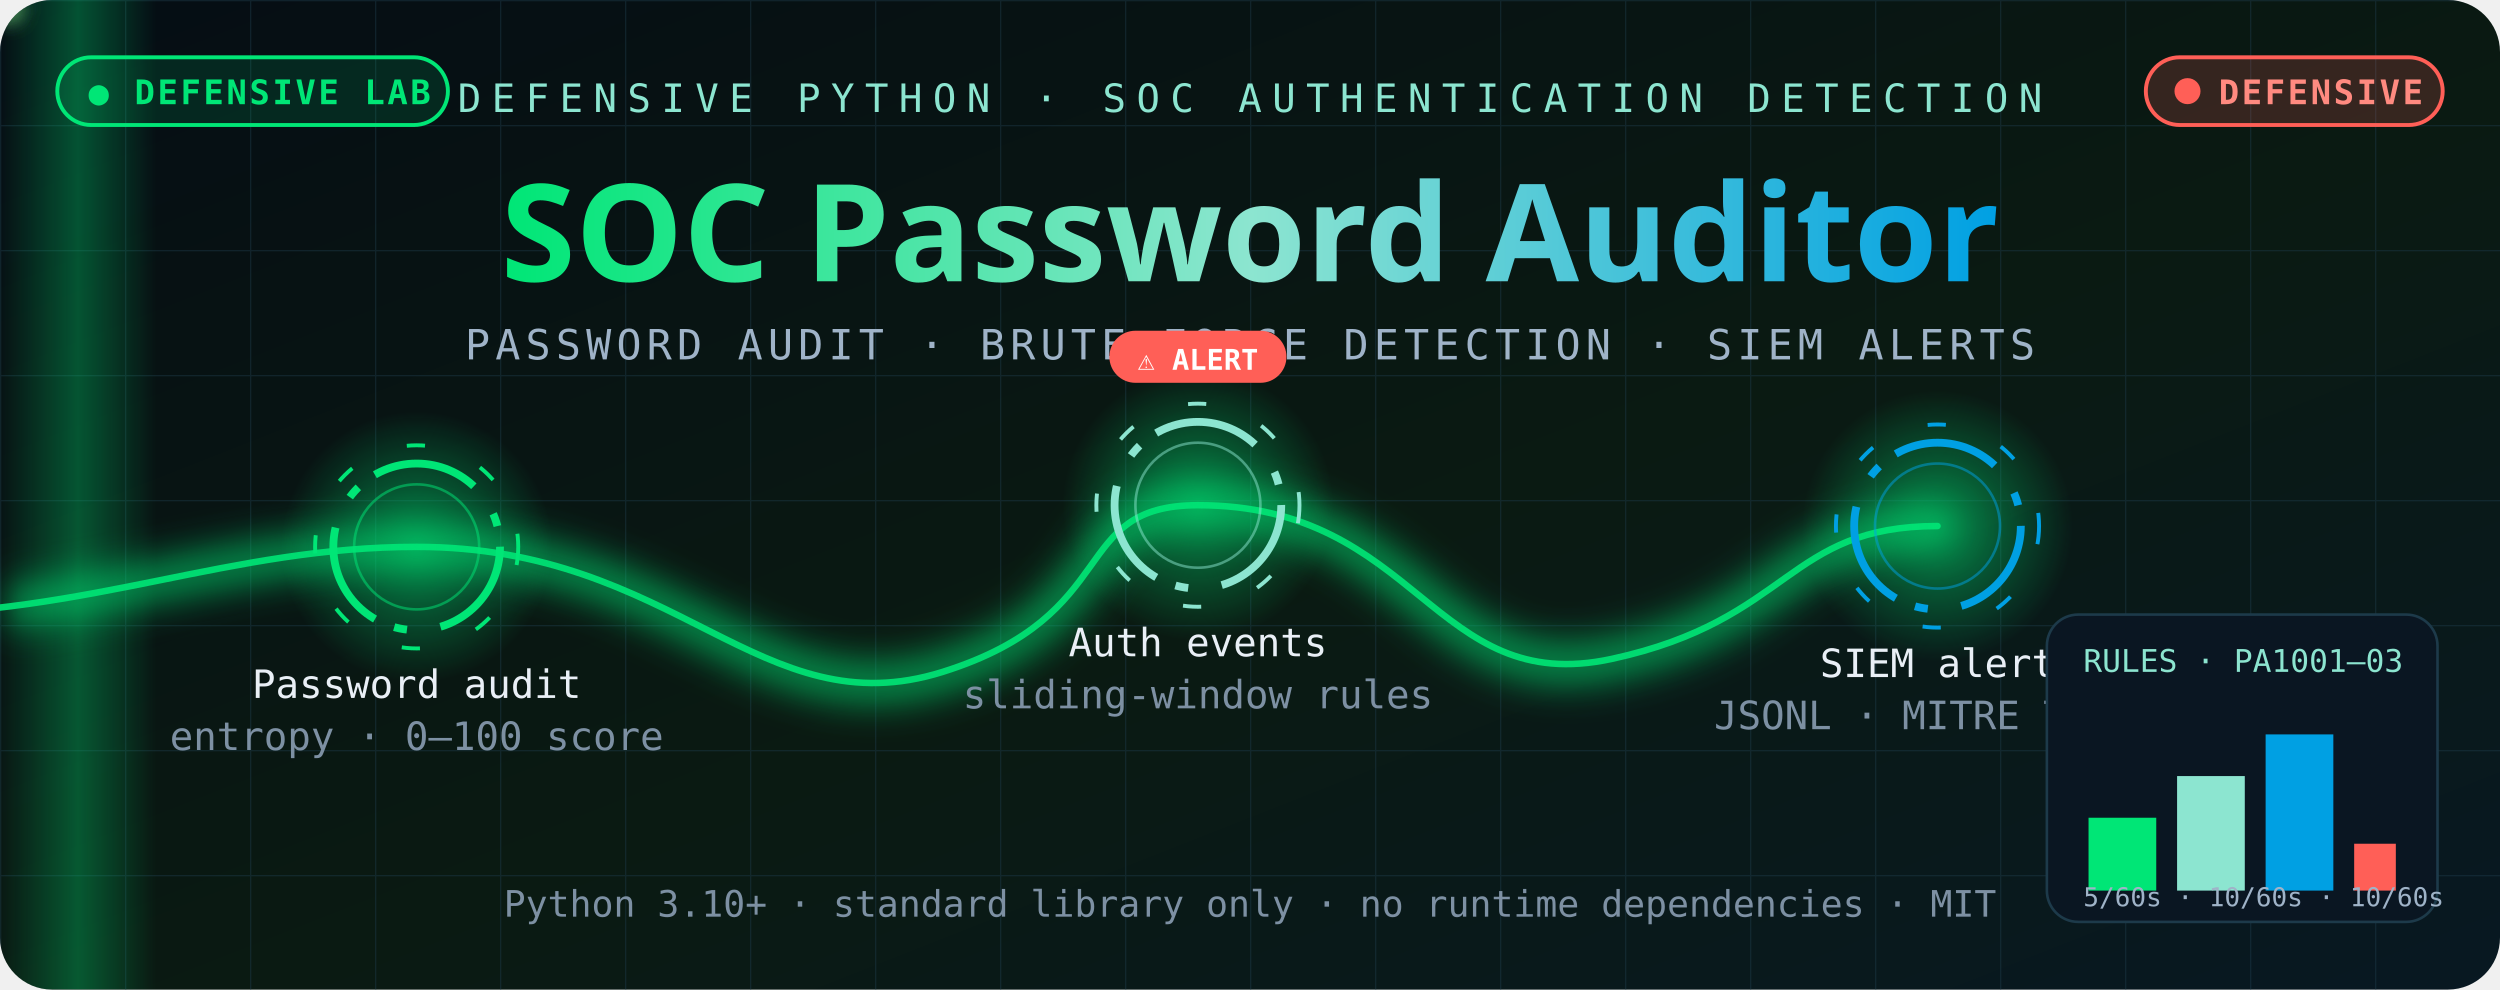
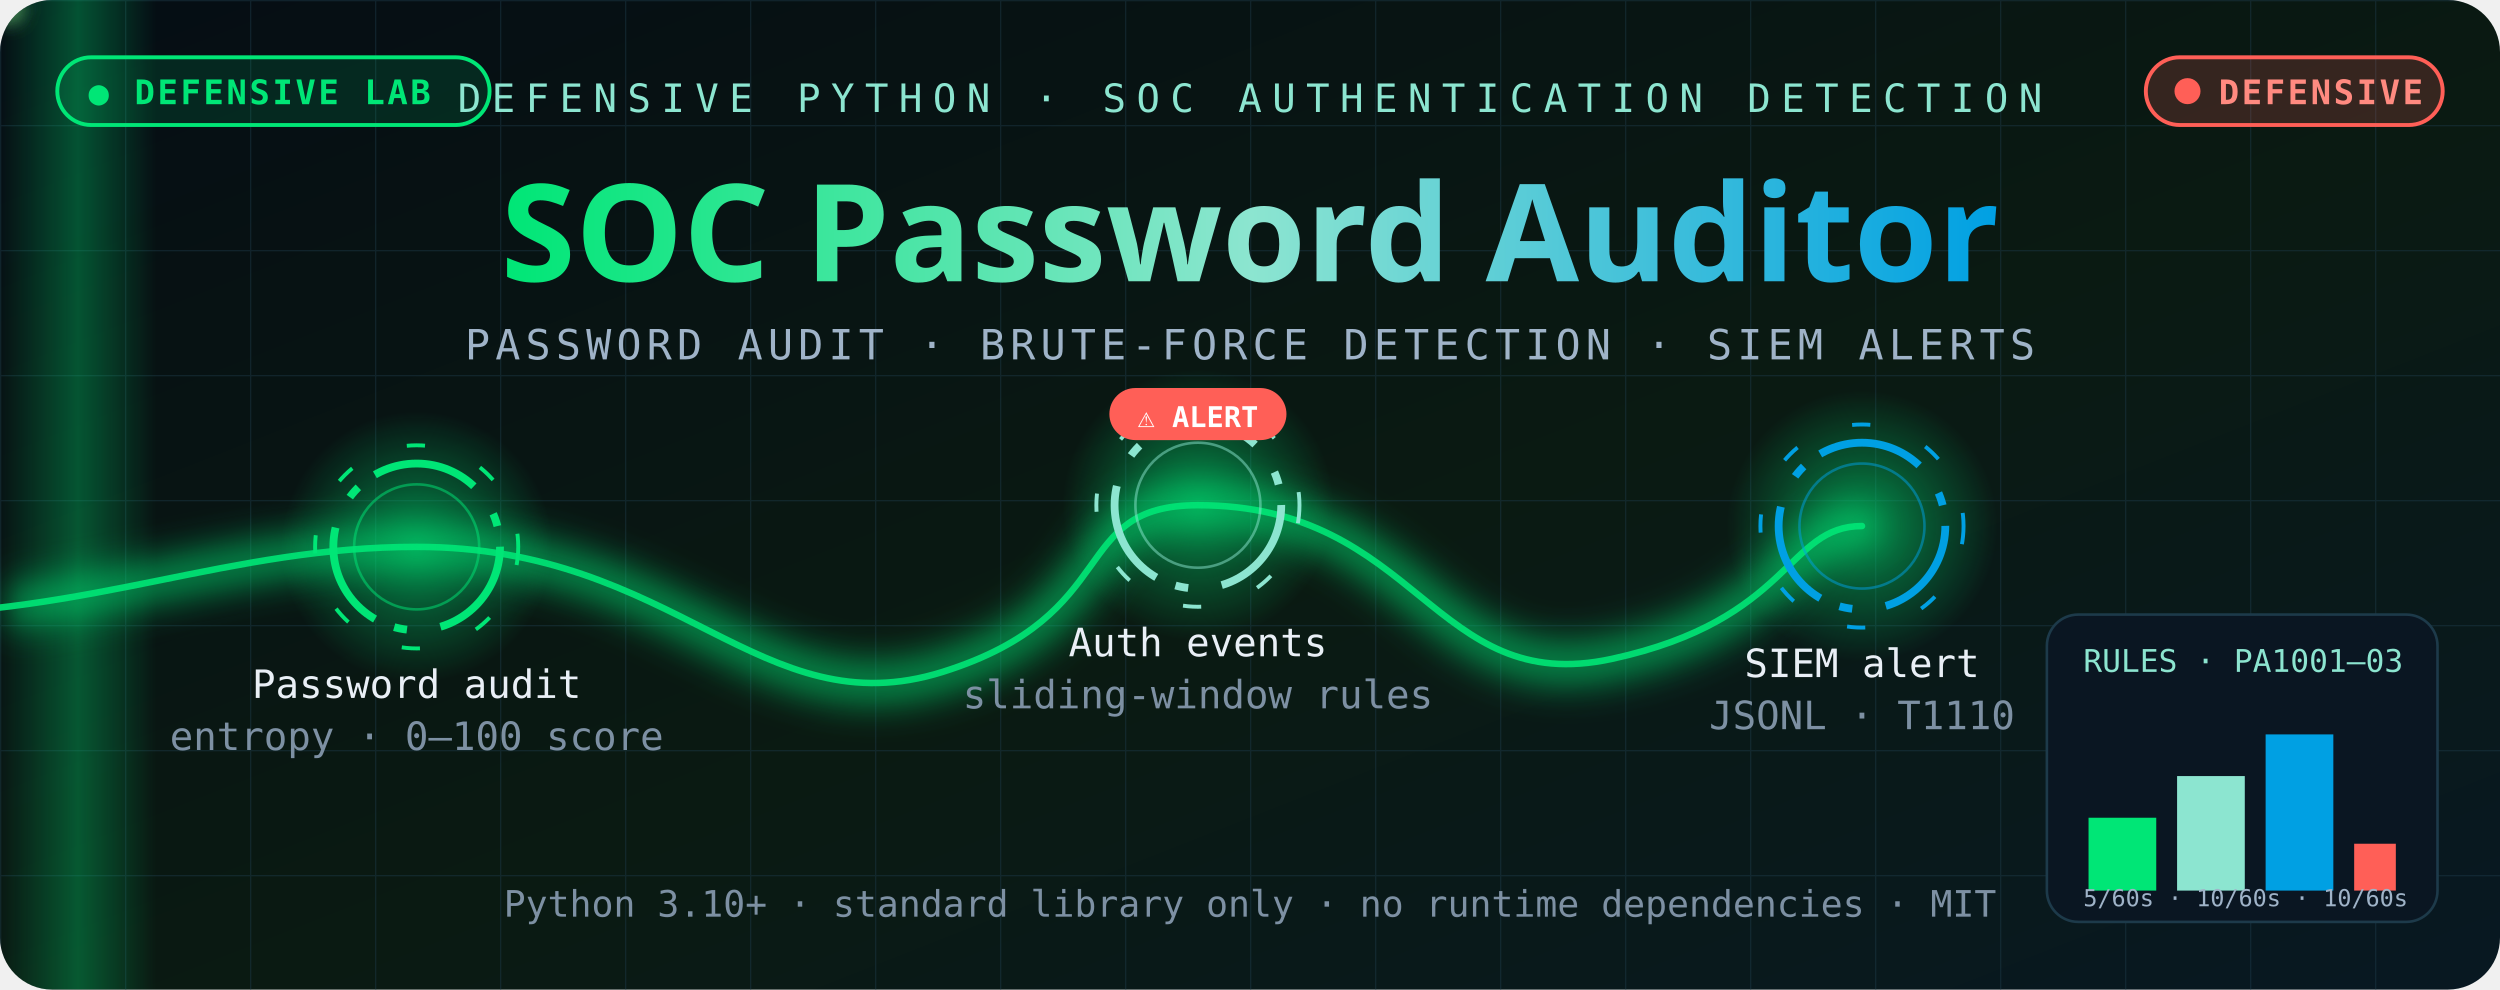
<svg xmlns="http://www.w3.org/2000/svg" width="960" height="380" viewBox="0 0 960 380" role="img" aria-labelledby="title description">
  <defs>
    <linearGradient id="space" x2="100%" y2="100%">
      <stop stop-color="#050d14" />
      <stop offset=".55" stop-color="#0a1a12" />
      <stop offset="1" stop-color="#081822" />
    </linearGradient>
    <linearGradient id="spectrum">
      <stop stop-color="#00e676" />
      <stop offset=".5" stop-color="#8ce5d0" />
      <stop offset="1" stop-color="#00a0e3" />
    </linearGradient>
    <linearGradient id="scanGrad" x1="0" x2="1">
      <stop offset="0" stop-color="#00e676" stop-opacity="0" />
      <stop offset=".5" stop-color="#00e676" stop-opacity=".9" />
      <stop offset="1" stop-color="#00e676" stop-opacity="0" />
    </linearGradient>
    <radialGradient id="nodeGlow" cx=".5" cy=".5" r=".5">
      <stop offset="0" stop-color="#00e676" stop-opacity=".55" />
      <stop offset="1" stop-color="#00e676" stop-opacity="0" />
    </radialGradient>
    <pattern id="grid" width="48" height="48" patternUnits="userSpaceOnUse">
      <path d="M48 0H0V48" fill="none" stroke="#1d3a4a" stroke-width="1" opacity=".45" />
    </pattern>
    <filter id="glow" x="-70%" y="-70%" width="240%" height="240%">
      <feGaussianBlur stdDeviation="4" />
    </filter>
    <filter id="glowBig" x="-70%" y="-70%" width="240%" height="240%">
      <feGaussianBlur stdDeviation="8" />
    </filter>
    <clipPath id="frame">
      <rect width="960" height="380" rx="20" />
    </clipPath>
-     <path id="route" d="M-45 236              C35 236 88 210 160 210              C260 210 292 280 362 258              S410 194 460 194              C545 194 550 268 619 253              S686 202 744 202" />
+     <path id="route" d="M-45 236              C35 236 88 210 160 210              C260 210 292 280 362 258              S410 194 460 194              C545 194 550 268 619 253              S686 202 715 202" />
    <g id="gate" fill="none" stroke="currentColor">
      <circle r="24" opacity=".5" />
      <circle r="32" stroke-width="3" stroke-dasharray="41 13 5 8">
        <animateTransform attributeName="transform" type="rotate" from="0" to="360" dur="9s" repeatCount="indefinite" />
      </circle>
      <circle r="39" stroke-width="1.5" stroke-dasharray="7 23">
        <animateTransform attributeName="transform" type="rotate" from="360" to="0" dur="15s" repeatCount="indefinite" />
      </circle>
    </g>
    <g id="packet">
      <circle r="7" fill="#00e676" filter="url(#glow)" />
      <circle r="3.5" fill="#eafff3" />
    </g>
    <g id="alertPacket">
      <circle r="7" fill="#ff5f57" filter="url(#glow)" />
      <circle r="3.5" fill="#ffe9e7" />
    </g>
  </defs>
  <g clip-path="url(#frame)">
    <rect width="960" height="380" fill="url(#space)" />
    <rect width="960" height="380" fill="url(#grid)" />
    <rect x="0" y="0" width="60" height="380" fill="url(#scanGrad)" opacity=".35">
      <animate attributeName="x" values="-60;960;-60" dur="5s" repeatCount="indefinite" />
    </rect>
    <g transform="translate(824 22)">
      <rect x="0" y="0" width="114" height="26" rx="13" fill="#ff5f57" opacity=".18" />
      <rect x="0" y="0" width="114" height="26" rx="13" fill="none" stroke="#ff5f57" stroke-width="1.5">
        <animate attributeName="opacity" values="1;.25;1" dur="1.2s" repeatCount="indefinite" />
      </rect>
      <circle cx="16" cy="13" r="5" fill="#ff5f57">
        <animate attributeName="opacity" values="1;.2;1" dur="1.2s" repeatCount="indefinite" />
      </circle>
      <text x="28" y="18" fill="#ff8a80" font-family="monospace" font-size="13" font-weight="700" letter-spacing="1">DEFENSIVE</text>
    </g>
    <g transform="translate(22 22)">
-       <rect x="0" y="0" width="150" height="26" rx="13" fill="#00e676" opacity=".12" />
-       <rect x="0" y="0" width="150" height="26" rx="13" fill="none" stroke="#00e676" stroke-width="1.5">
+       <rect x="0" y="0" width="166" height="26" rx="13" fill="#00e676" opacity=".12" />
+       <rect x="0" y="0" width="166" height="26" rx="13" fill="none" stroke="#00e676" stroke-width="1.5">
        <animate attributeName="opacity" values=".4;1;.4" dur="2s" repeatCount="indefinite" />
      </rect>
      <text x="12" y="18" fill="#00e676" font-family="monospace" font-size="13" font-weight="700" letter-spacing="1">● DEFENSIVE LAB</text>
    </g>
    <g text-anchor="middle">
      <text x="480" y="43" fill="#8ce5d0" font-family="monospace" font-size="15" letter-spacing="4">DEFENSIVE PYTHON · SOC AUTHENTICATION DETECTION</text>
      <text x="480" y="108" fill="url(#spectrum)" font-family="sans-serif" font-size="52" font-weight="800">SOC Password Auditor</text>
      <text x="480" y="138" fill="#9fb3c8" font-family="monospace" font-size="16" letter-spacing="2">PASSWORD AUDIT · BRUTE-FORCE DETECTION · SIEM ALERTS</text>
    </g>
    <g fill="none" stroke-linecap="round">
      <use href="#route" stroke="#00e676" stroke-width="9" filter="url(#glowBig)">
        <animate attributeName="opacity" values=".25;.6;.25" dur="2.4s" repeatCount="indefinite" />
      </use>
      <use href="#route" stroke="#00e676" stroke-width="2.5" opacity=".9" />
    </g>
    <use href="#packet">
      <animateMotion dur="3s" repeatCount="indefinite" rotate="auto">
        <mpath href="#route" />
      </animateMotion>
    </use>
    <use href="#packet" opacity=".8">
      <animateMotion dur="3s" begin="-1s" repeatCount="indefinite" rotate="auto">
        <mpath href="#route" />
      </animateMotion>
    </use>
    <use href="#packet" opacity=".6">
      <animateMotion dur="3s" begin="-2s" repeatCount="indefinite" rotate="auto">
        <mpath href="#route" />
      </animateMotion>
    </use>
    <use href="#alertPacket">
      <animateMotion dur="3s" begin="-1.5s" repeatCount="indefinite" rotate="auto">
        <mpath href="#route" />
      </animateMotion>
    </use>
    <g font-family="monospace" font-size="15" text-anchor="middle">
      <g transform="translate(160 210)" color="#00e676">
        <circle r="52" fill="url(#nodeGlow)">
          <animate attributeName="r" values="42;58;42" dur="2s" repeatCount="indefinite" />
          <animate attributeName="opacity" values=".7;.2;.7" dur="2s" repeatCount="indefinite" />
        </circle>
        <use href="#gate" />
        <text y="58" fill="#e9eff6">Password audit</text>
        <text y="78" fill="#7d90a3">entropy · 0–100 score</text>
      </g>
      <g transform="translate(460 194)" color="#8ce5d0">
        <circle r="52" fill="url(#nodeGlow)">
          <animate attributeName="r" values="42;58;42" dur="2s" begin="-.7s" repeatCount="indefinite" />
          <animate attributeName="opacity" values=".7;.2;.7" dur="2s" begin="-.7s" repeatCount="indefinite" />
        </circle>
        <use href="#gate" />
        <text y="58" fill="#e9eff6">Auth events</text>
        <text y="78" fill="#7d90a3">sliding-window rules</text>
      </g>
-       <g transform="translate(744 202)" color="#00a0e3">
+       <g transform="translate(715 202)" color="#00a0e3">
        <circle r="52" fill="url(#nodeGlow)">
          <animate attributeName="r" values="42;58;42" dur="2s" begin="-1.4s" repeatCount="indefinite" />
          <animate attributeName="opacity" values=".7;.2;.7" dur="2s" begin="-1.4s" repeatCount="indefinite" />
        </circle>
        <use href="#gate" />
        <text y="58" fill="#e9eff6">SIEM alert</text>
-         <text y="78" fill="#7d90a3">JSONL · MITRE T1110</text>
+         <text y="78" fill="#7d90a3">JSONL · T1110</text>
      </g>
    </g>
-     <g transform="translate(460 138)">
+     <g transform="translate(460 160)">
      <rect x="-34" y="-11" width="68" height="20" rx="10" fill="#ff5f57">
        <animate attributeName="opacity" values="1;.3;1" dur="1s" repeatCount="indefinite" />
      </rect>
      <text x="0" y="4" text-anchor="middle" fill="#fff" font-family="monospace" font-size="11" font-weight="700">⚠ ALERT</text>
    </g>
    <g transform="translate(786 236)">
      <rect x="0" y="0" width="150" height="118" rx="12" fill="#0a1622" stroke="#1d3a4a" />
      <text x="14" y="22" fill="#8ce5d0" font-family="monospace" font-size="12">RULES · PA1001–03</text>
      <g>
        <rect x="16" y="78" width="26" height="28" fill="#00e676">
          <animate attributeName="height" values="8;28;8" dur="2s" repeatCount="indefinite" />
          <animate attributeName="y" values="98;78;98" dur="2s" repeatCount="indefinite" />
        </rect>
        <rect x="50" y="62" width="26" height="44" fill="#8ce5d0">
          <animate attributeName="height" values="18;44;18" dur="2s" begin="-.35s" repeatCount="indefinite" />
          <animate attributeName="y" values="88;62;88" dur="2s" begin="-.35s" repeatCount="indefinite" />
        </rect>
        <rect x="84" y="46" width="26" height="60" fill="#00a0e3">
          <animate attributeName="height" values="24;60;24" dur="2s" begin="-.7s" repeatCount="indefinite" />
          <animate attributeName="y" values="82;46;82" dur="2s" begin="-.7s" repeatCount="indefinite" />
        </rect>
        <rect x="118" y="88" width="16" height="18" fill="#ff5f57">
          <animate attributeName="opacity" values="1;.3;1" dur="1s" repeatCount="indefinite" />
        </rect>
      </g>
-       <text x="14" y="112" fill="#9fb3c8" font-family="monospace" font-size="10">5/60s · 10/60s · 10/60s</text>
+       <text x="14" y="112" fill="#9fb3c8" font-family="monospace" font-size="9">5/60s · 10/60s · 10/60s</text>
    </g>
    <text x="480" y="352" text-anchor="middle" fill="#7d90a3" font-family="monospace" font-size="14">Python 3.10+ · standard library only · no runtime dependencies · MIT</text>
  </g>
</svg>
